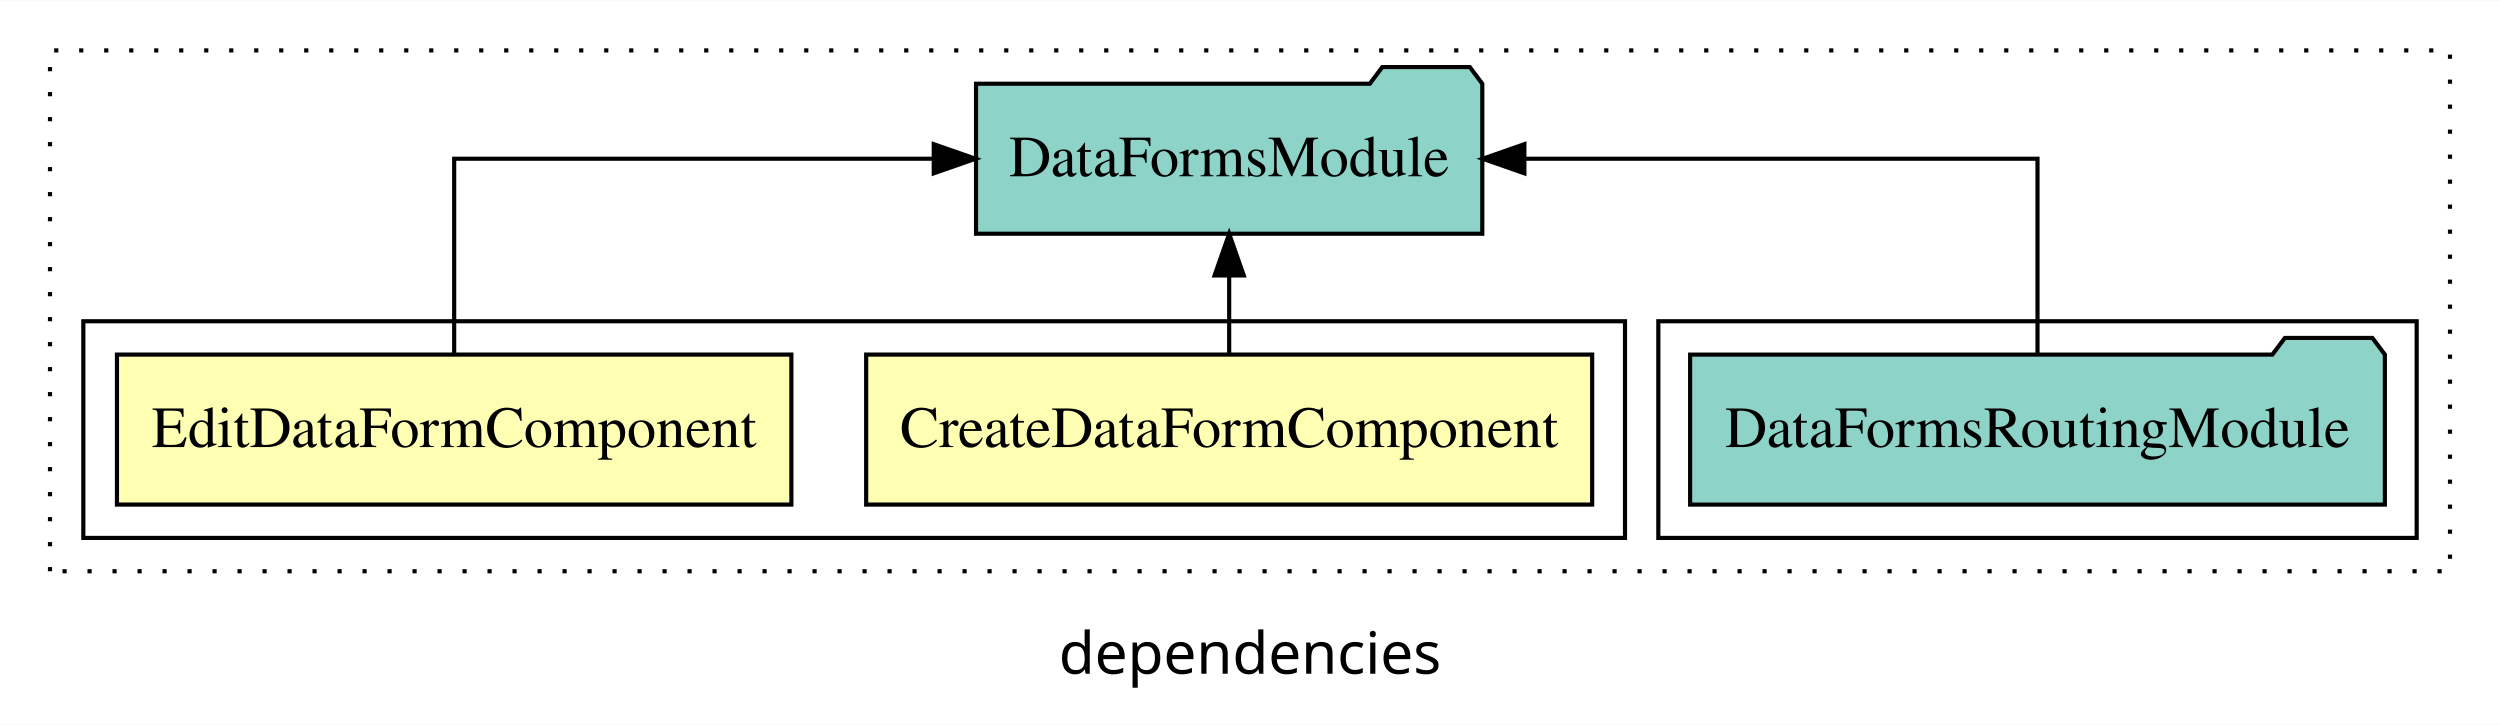
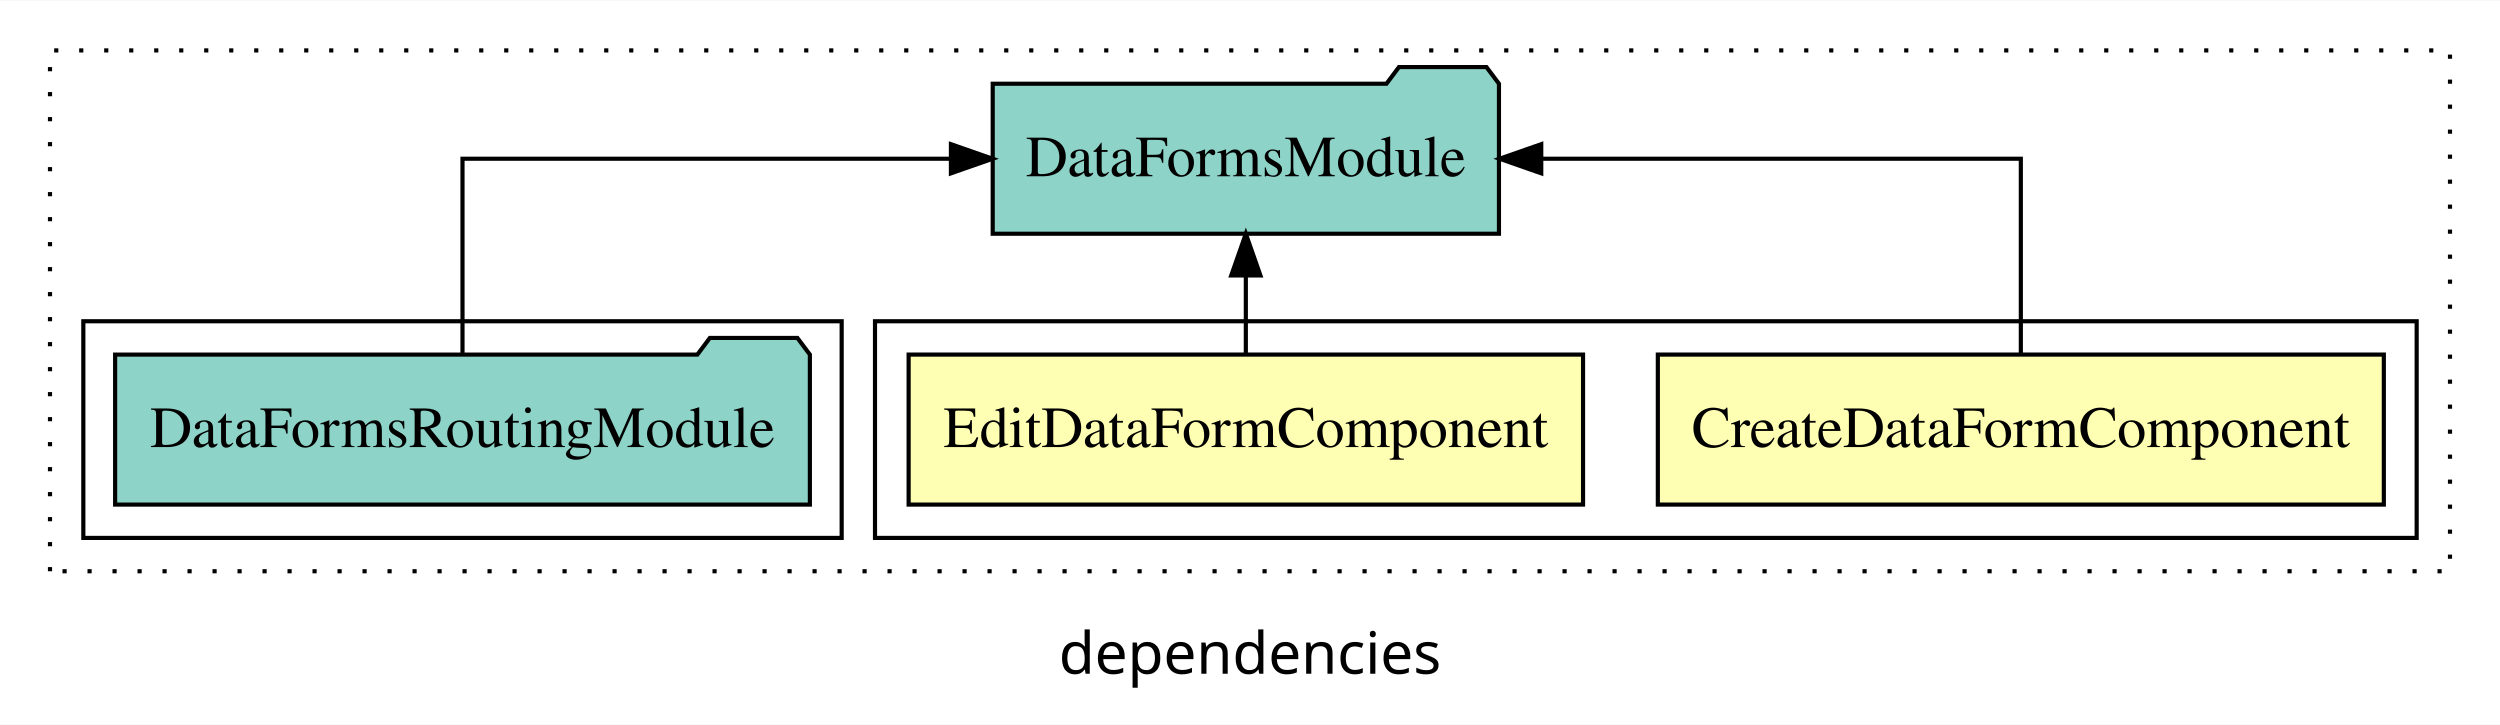
<svg xmlns="http://www.w3.org/2000/svg" width="600pt" height="174pt" viewBox="0.00 0.00 600.00 173.80">
  <g id="graph0" class="graph" transform="scale(1 1) rotate(0) translate(4 169.8)">
    <polygon fill="white" stroke="transparent" points="-4,4 -4,-169.8 596,-169.8 596,4 -4,4" />
    <text text-anchor="middle" x="296" y="-8.2" font-family="sans-serif" font-size="14.00">dependencies</text>
    <g id="clust1" class="cluster">
      <polygon fill="none" stroke="black" stroke-dasharray="1,5" points="8,-32.8 8,-157.8 584,-157.8 584,-32.8 8,-32.8" />
    </g>
+     <g id="clust2" class="cluster">
+       <polygon fill="none" stroke="black" points="206,-40.8 206,-92.8 576,-92.8 576,-40.8 206,-40.8" />
+     </g>
    <g id="clust5" class="cluster">
-       <polygon fill="none" stroke="black" points="394,-40.8 394,-92.8 576,-92.8 576,-40.8 394,-40.8" />
-     </g>
-     <g id="clust2" class="cluster">
-       <polygon fill="none" stroke="black" points="16,-40.8 16,-92.8 386,-92.8 386,-40.8 16,-40.8" />
+       <polygon fill="none" stroke="black" points="16,-40.8 16,-92.8 198,-92.8 198,-40.8 16,-40.8" />
    </g>
    <g id="node1" class="node">
-       <polygon fill="#ffffb3" stroke="black" points="378.12,-84.8 203.88,-84.8 203.88,-48.8 378.12,-48.8 378.12,-84.8" />
-       <text text-anchor="middle" x="291" y="-62.6" font-family="Times,serif" font-size="14.00">CreateDataFormComponent</text>
+       <polygon fill="#ffffb3" stroke="black" points="568.12,-84.8 393.88,-84.8 393.88,-48.8 568.12,-48.8 568.12,-84.8" />
+       <text text-anchor="middle" x="481" y="-62.6" font-family="Times,serif" font-size="14.00">CreateDataFormComponent</text>
    </g>
    <g id="node3" class="node">
-       <polygon fill="#8dd3c7" stroke="black" points="351.75,-149.8 348.75,-153.8 327.75,-153.8 324.75,-149.8 230.25,-149.8 230.25,-113.8 351.75,-113.8 351.75,-149.8" />
-       <text text-anchor="middle" x="291" y="-127.6" font-family="Times,serif" font-size="14.00">DataFormsModule</text>
+       <polygon fill="#8dd3c7" stroke="black" points="355.75,-149.8 352.75,-153.8 331.75,-153.8 328.75,-149.8 234.25,-149.8 234.25,-113.8 355.75,-113.8 355.75,-149.8" />
+       <text text-anchor="middle" x="295" y="-127.6" font-family="Times,serif" font-size="14.00">DataFormsModule</text>
    </g>
    <g id="edge1" class="edge">
-       <path fill="none" stroke="black" d="M291,-84.91C291,-84.91 291,-103.79 291,-103.79" />
-       <polygon fill="black" stroke="black" points="287.5,-103.79 291,-113.79 294.5,-103.79 287.5,-103.79" />
+       <path fill="none" stroke="black" d="M481,-84.91C481,-104.14 481,-131.8 481,-131.8 481,-131.8 365.9,-131.8 365.9,-131.8" />
+       <polygon fill="black" stroke="black" points="365.9,-128.3 355.9,-131.8 365.9,-135.3 365.9,-128.3" />
    </g>
    <g id="node2" class="node">
-       <polygon fill="#ffffb3" stroke="black" points="185.93,-84.8 24.07,-84.8 24.07,-48.8 185.93,-48.8 185.93,-84.8" />
-       <text text-anchor="middle" x="105" y="-62.6" font-family="Times,serif" font-size="14.00">EditDataFormComponent</text>
+       <polygon fill="#ffffb3" stroke="black" points="375.93,-84.8 214.07,-84.8 214.07,-48.8 375.93,-48.8 375.93,-84.8" />
+       <text text-anchor="middle" x="295" y="-62.6" font-family="Times,serif" font-size="14.00">EditDataFormComponent</text>
    </g>
    <g id="edge2" class="edge">
-       <path fill="none" stroke="black" d="M105,-84.91C105,-104.14 105,-131.8 105,-131.8 105,-131.8 220.1,-131.8 220.1,-131.8" />
-       <polygon fill="black" stroke="black" points="220.1,-135.3 230.1,-131.8 220.1,-128.3 220.1,-135.3" />
+       <path fill="none" stroke="black" d="M295,-84.91C295,-84.91 295,-103.79 295,-103.79" />
+       <polygon fill="black" stroke="black" points="291.5,-103.79 295,-113.79 298.5,-103.79 291.5,-103.79" />
    </g>
    <g id="node4" class="node">
-       <polygon fill="#8dd3c7" stroke="black" points="568.37,-84.8 565.37,-88.8 544.37,-88.8 541.37,-84.8 401.63,-84.8 401.63,-48.8 568.37,-48.8 568.37,-84.8" />
-       <text text-anchor="middle" x="485" y="-62.6" font-family="Times,serif" font-size="14.00">DataFormsRoutingModule</text>
+       <polygon fill="#8dd3c7" stroke="black" points="190.37,-84.8 187.37,-88.8 166.37,-88.8 163.37,-84.8 23.63,-84.8 23.63,-48.8 190.37,-48.8 190.37,-84.8" />
+       <text text-anchor="middle" x="107" y="-62.6" font-family="Times,serif" font-size="14.00">DataFormsRoutingModule</text>
    </g>
    <g id="edge3" class="edge">
-       <path fill="none" stroke="black" d="M485,-84.91C485,-104.14 485,-131.8 485,-131.8 485,-131.8 361.85,-131.8 361.85,-131.8" />
-       <polygon fill="black" stroke="black" points="361.85,-128.3 351.85,-131.8 361.85,-135.3 361.85,-128.3" />
+       <path fill="none" stroke="black" d="M107,-84.91C107,-104.14 107,-131.8 107,-131.8 107,-131.8 224.22,-131.8 224.22,-131.8" />
+       <polygon fill="black" stroke="black" points="224.22,-135.3 234.22,-131.8 224.22,-128.3 224.22,-135.3" />
    </g>
  </g>
</svg>
